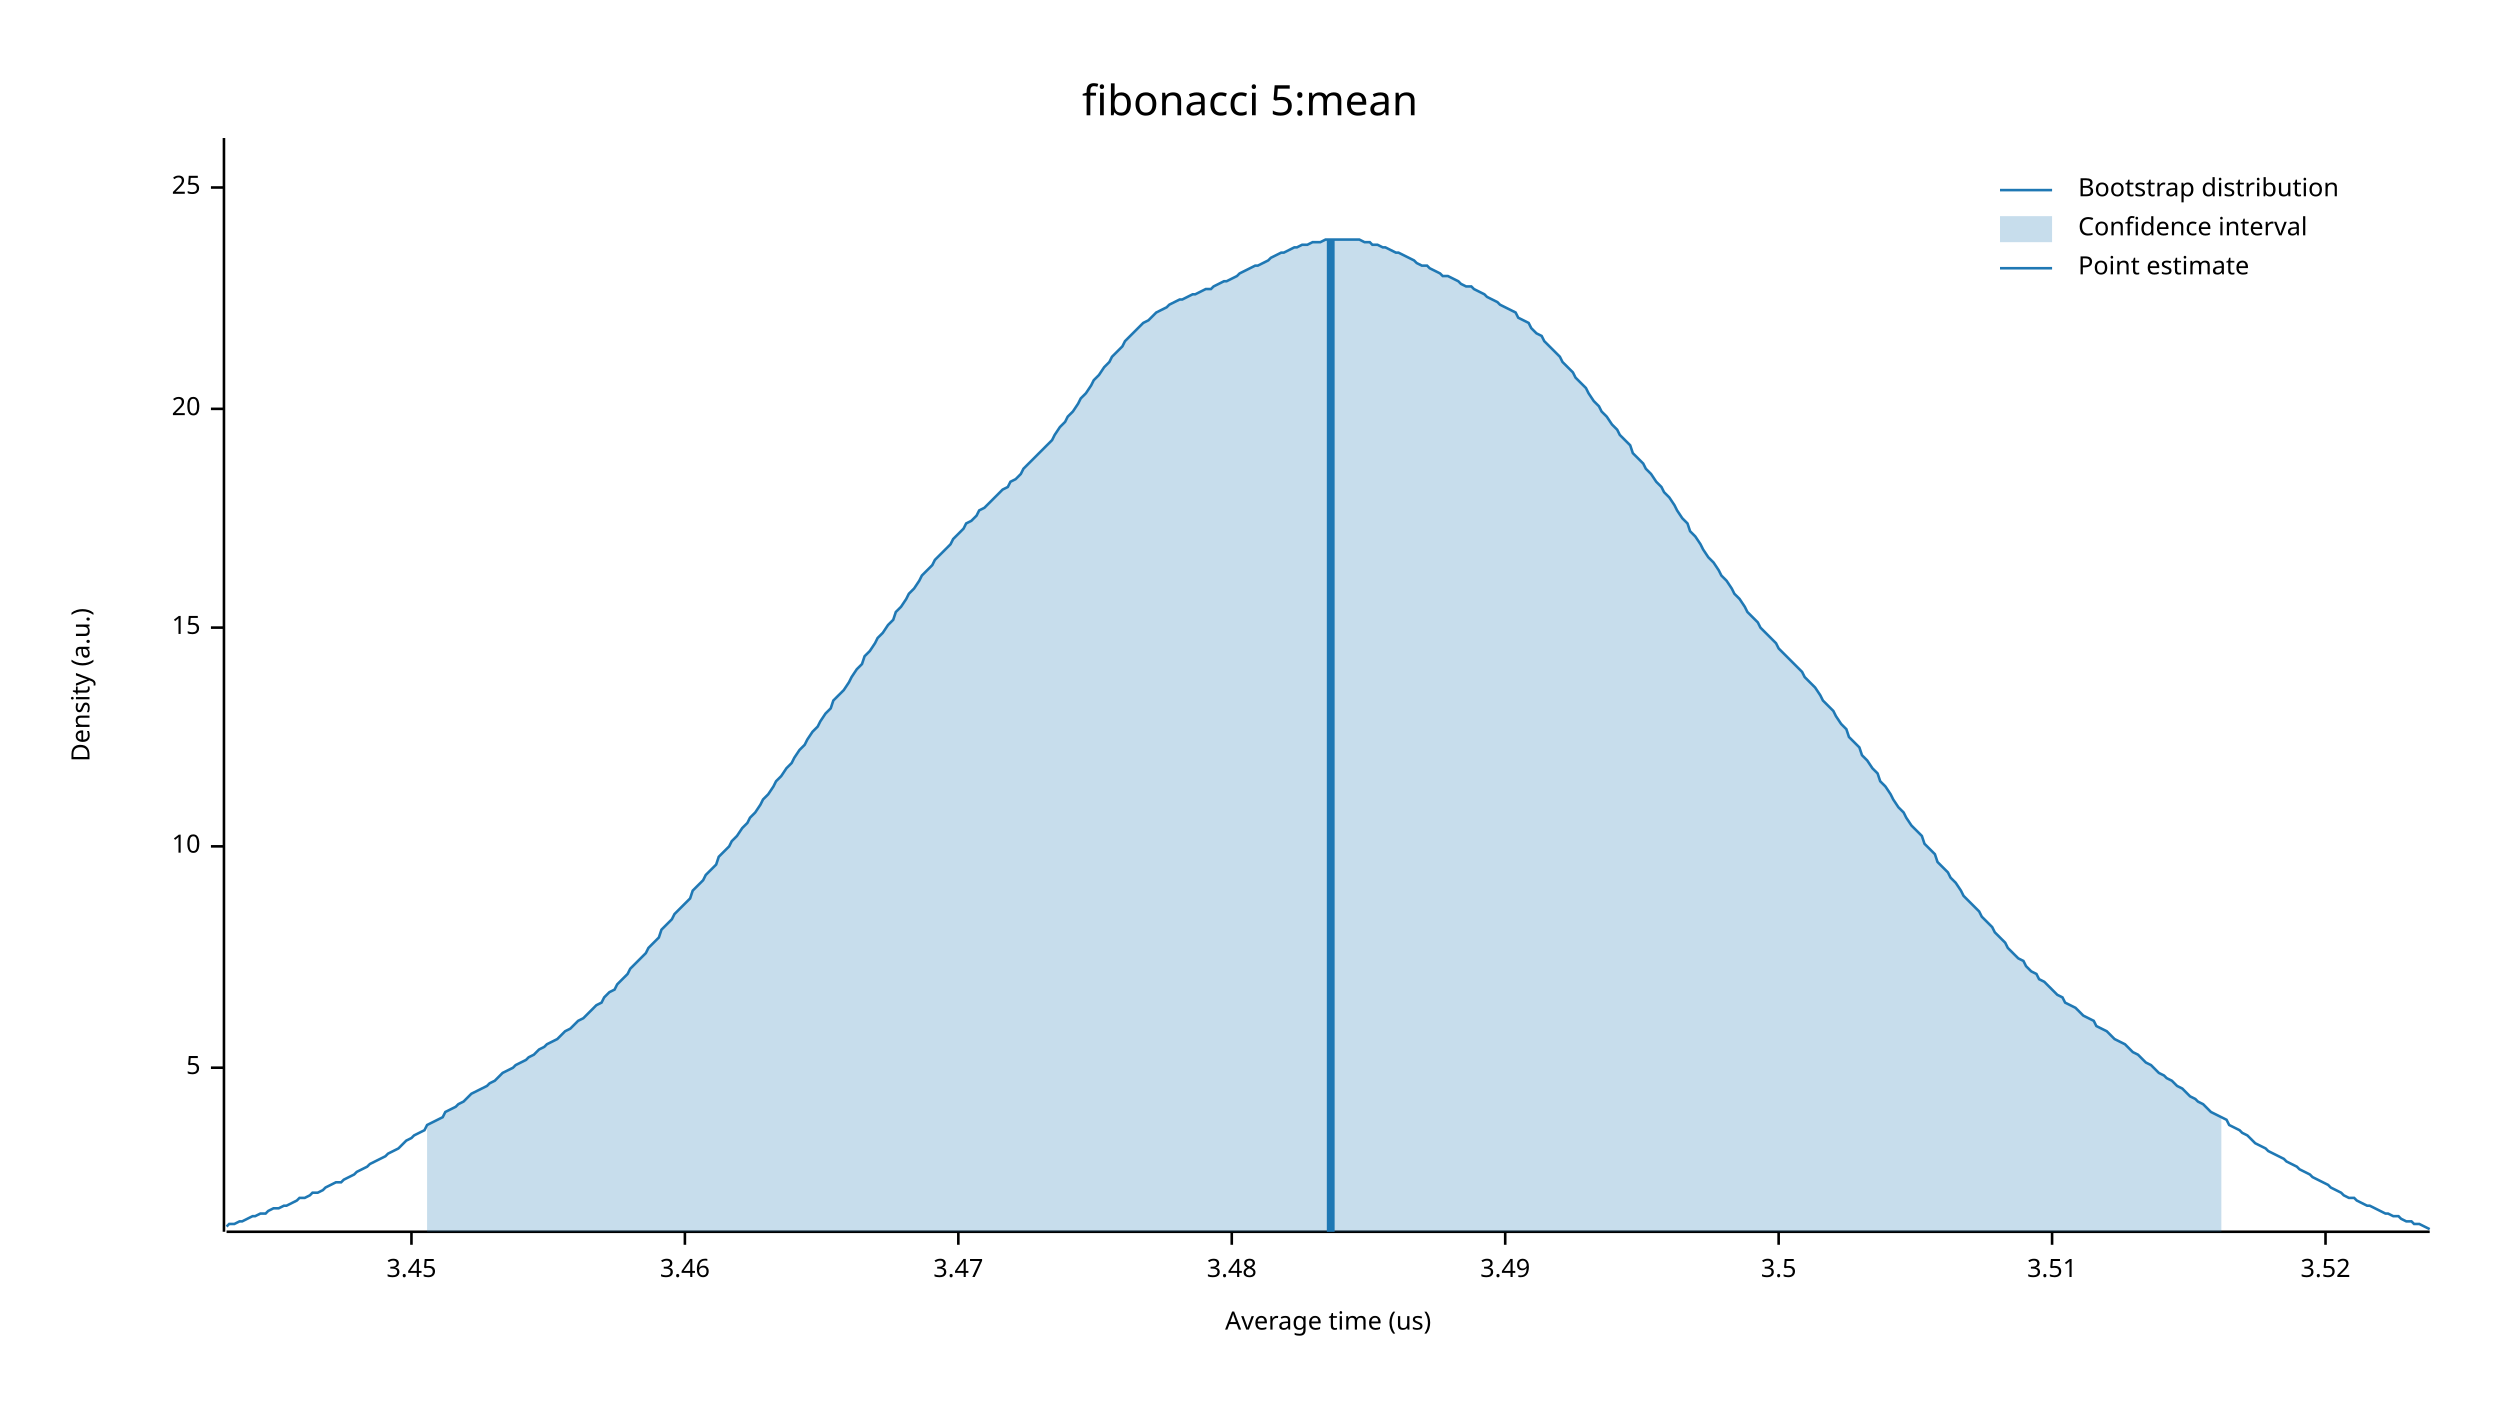
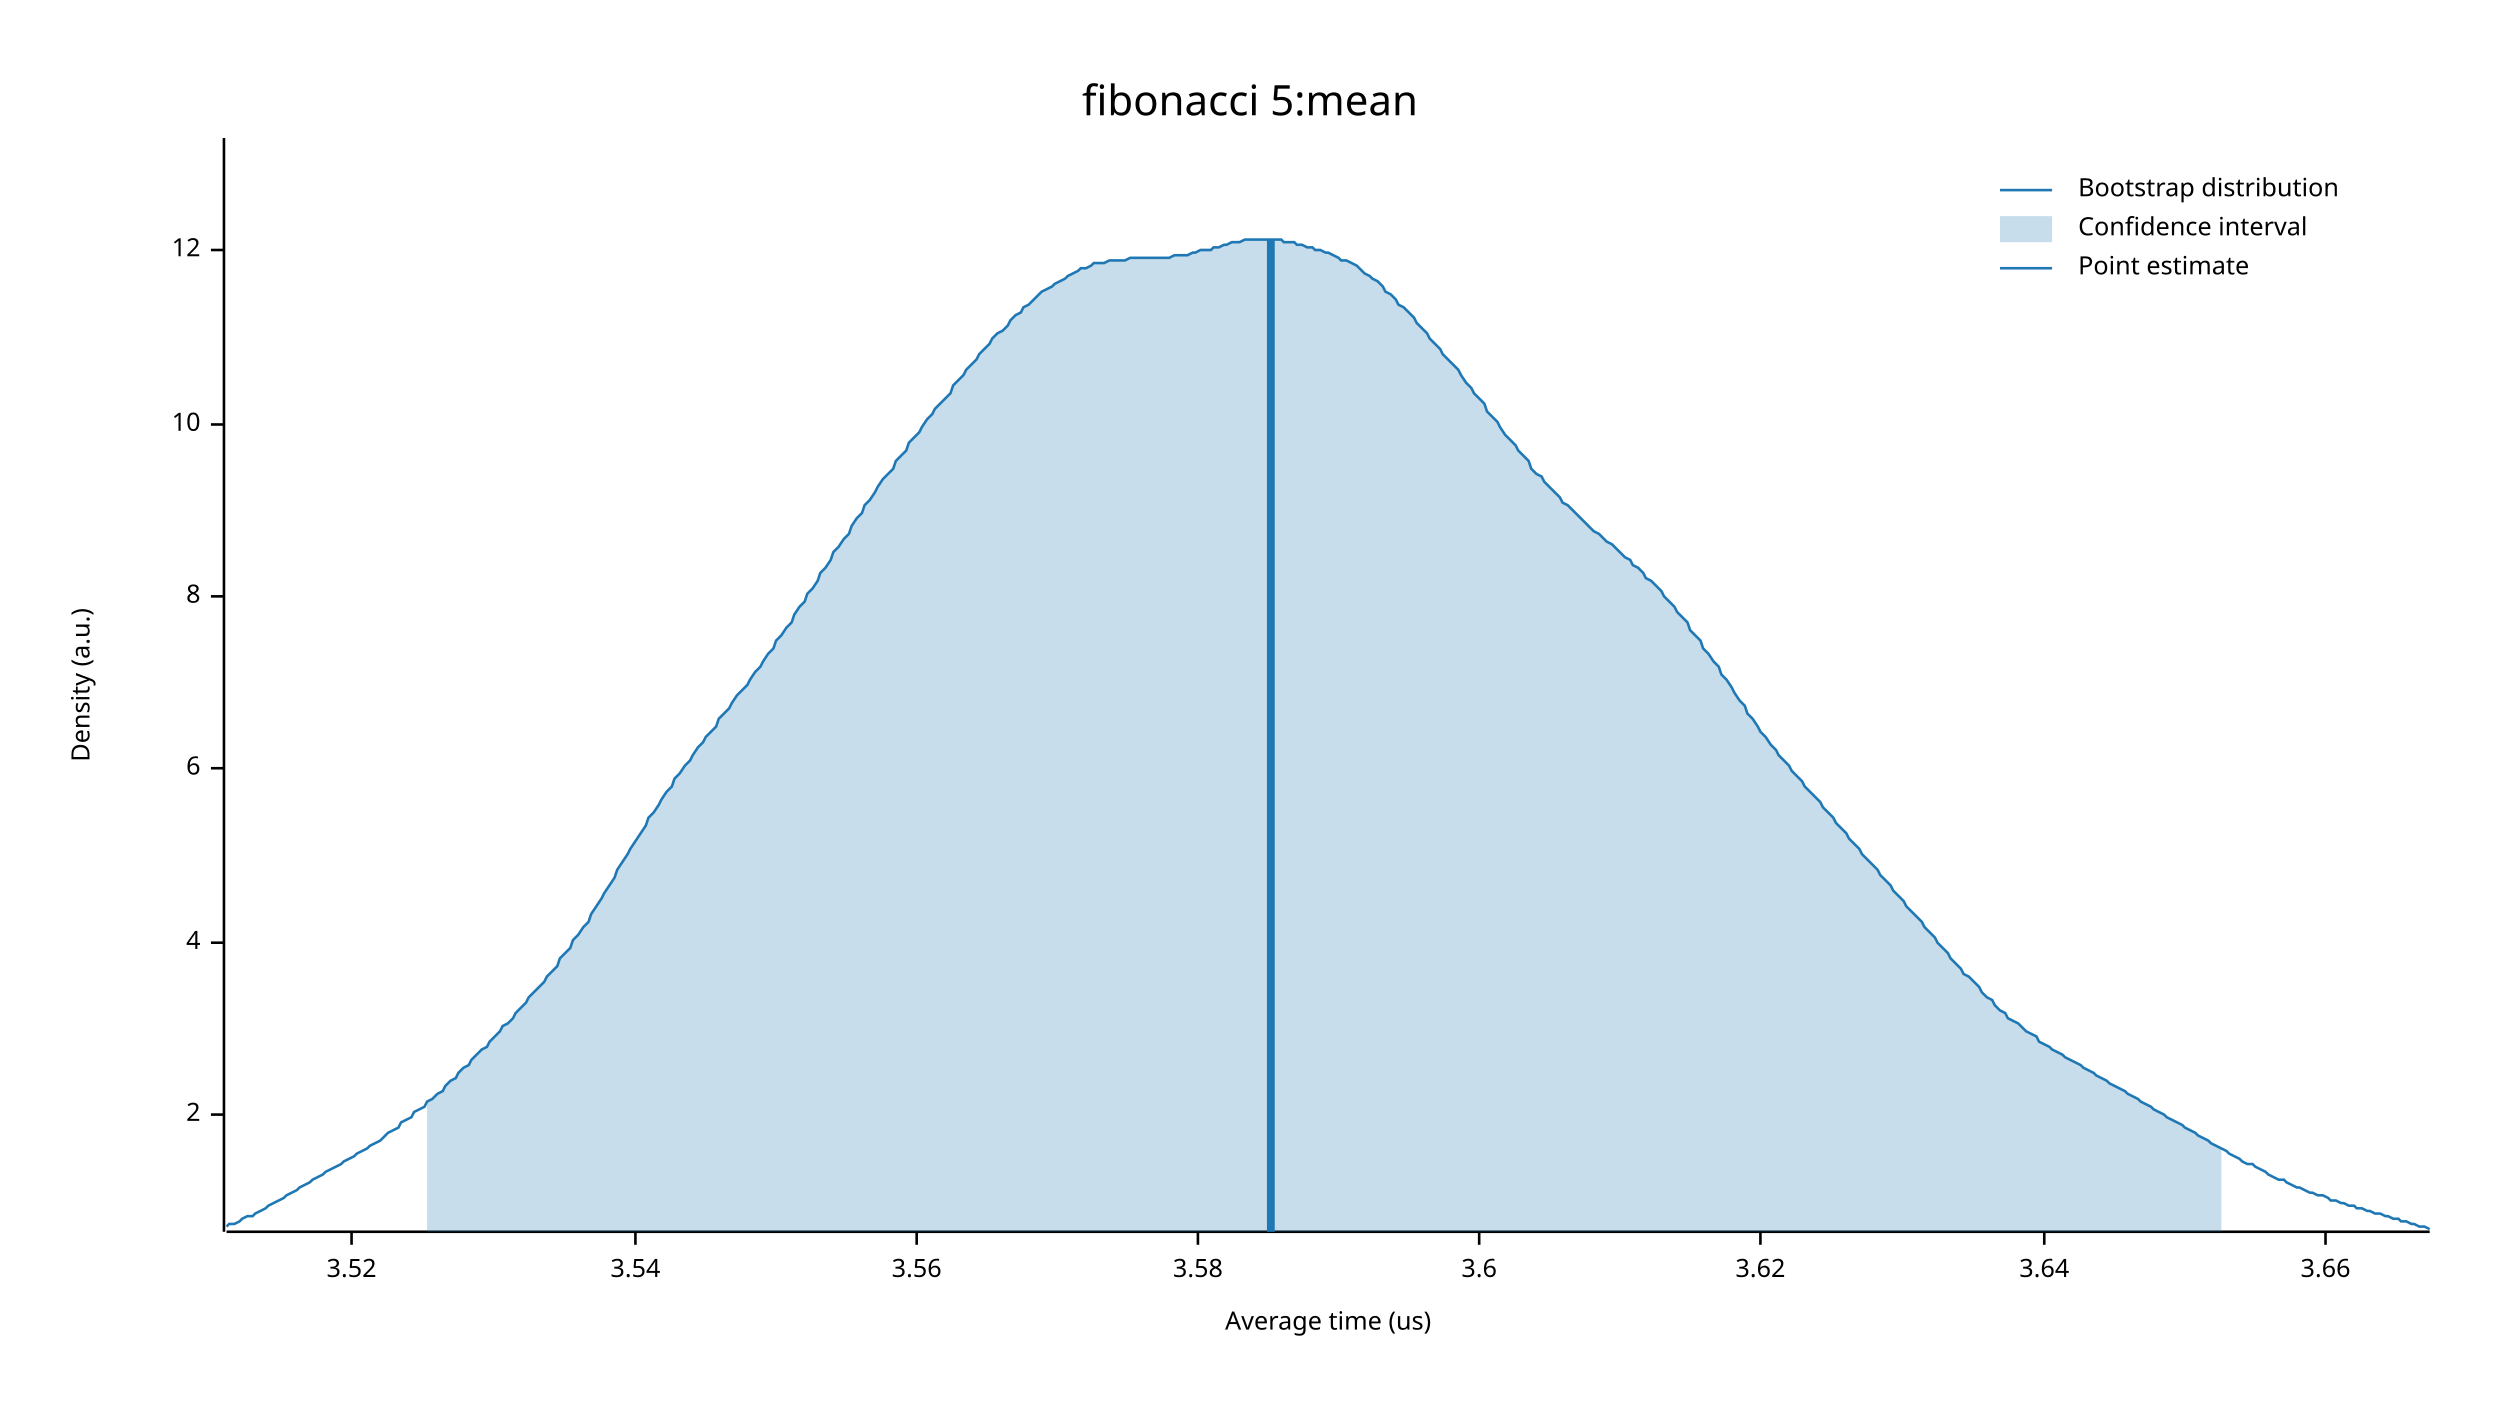
<svg xmlns="http://www.w3.org/2000/svg" width="960" height="540">
  <text x="480" y="32" dy="0.76em" text-anchor="middle" font-family="sans-serif" font-size="16.129" opacity="1" fill="#000000">
fibonacci 5:mean
</text>
  <text x="27" y="263" dy="0.76em" text-anchor="middle" font-family="sans-serif" font-size="9.677" opacity="1" fill="#000000" transform="rotate(270, 27, 263)">
Density (a.u.)
</text>
  <text x="510" y="513" dy="-0.5ex" text-anchor="middle" font-family="sans-serif" font-size="9.677" opacity="1" fill="#000000">
Average time (us)
</text>
  <polyline fill="none" opacity="1" stroke="#000000" stroke-width="1" points="86,53 86,473 " />
-   <text x="77" y="410" dy="0.5ex" text-anchor="end" font-family="sans-serif" font-size="9.677" opacity="1" fill="#000000">
- 5
+   <text x="77" y="428" dy="0.5ex" text-anchor="end" font-family="sans-serif" font-size="9.677" opacity="1" fill="#000000">
+ 2
</text>
-   <polyline fill="none" opacity="1" stroke="#000000" stroke-width="1" points="81,410 86,410 " />
-   <text x="77" y="325" dy="0.5ex" text-anchor="end" font-family="sans-serif" font-size="9.677" opacity="1" fill="#000000">
+   <polyline fill="none" opacity="1" stroke="#000000" stroke-width="1" points="81,428 86,428 " />
+   <text x="77" y="362" dy="0.5ex" text-anchor="end" font-family="sans-serif" font-size="9.677" opacity="1" fill="#000000">
+ 4
+ </text>
+   <polyline fill="none" opacity="1" stroke="#000000" stroke-width="1" points="81,362 86,362 " />
+   <text x="77" y="295" dy="0.5ex" text-anchor="end" font-family="sans-serif" font-size="9.677" opacity="1" fill="#000000">
+ 6
+ </text>
+   <polyline fill="none" opacity="1" stroke="#000000" stroke-width="1" points="81,295 86,295 " />
+   <text x="77" y="229" dy="0.5ex" text-anchor="end" font-family="sans-serif" font-size="9.677" opacity="1" fill="#000000">
+ 8
+ </text>
+   <polyline fill="none" opacity="1" stroke="#000000" stroke-width="1" points="81,229 86,229 " />
+   <text x="77" y="163" dy="0.5ex" text-anchor="end" font-family="sans-serif" font-size="9.677" opacity="1" fill="#000000">
10
</text>
-   <polyline fill="none" opacity="1" stroke="#000000" stroke-width="1" points="81,325 86,325 " />
-   <text x="77" y="241" dy="0.5ex" text-anchor="end" font-family="sans-serif" font-size="9.677" opacity="1" fill="#000000">
- 15
+   <polyline fill="none" opacity="1" stroke="#000000" stroke-width="1" points="81,163 86,163 " />
+   <text x="77" y="96" dy="0.5ex" text-anchor="end" font-family="sans-serif" font-size="9.677" opacity="1" fill="#000000">
+ 12
</text>
-   <polyline fill="none" opacity="1" stroke="#000000" stroke-width="1" points="81,241 86,241 " />
-   <text x="77" y="157" dy="0.5ex" text-anchor="end" font-family="sans-serif" font-size="9.677" opacity="1" fill="#000000">
- 20
- </text>
-   <polyline fill="none" opacity="1" stroke="#000000" stroke-width="1" points="81,157 86,157 " />
-   <text x="77" y="72" dy="0.5ex" text-anchor="end" font-family="sans-serif" font-size="9.677" opacity="1" fill="#000000">
- 25
- </text>
-   <polyline fill="none" opacity="1" stroke="#000000" stroke-width="1" points="81,72 86,72 " />
+   <polyline fill="none" opacity="1" stroke="#000000" stroke-width="1" points="81,96 86,96 " />
  <polyline fill="none" opacity="1" stroke="#000000" stroke-width="1" points="87,473 933,473 " />
-   <text x="158" y="483" dy="0.76em" text-anchor="middle" font-family="sans-serif" font-size="9.677" opacity="1" fill="#000000">
- 3.45
- </text>
-   <polyline fill="none" opacity="1" stroke="#000000" stroke-width="1" points="158,473 158,478 " />
-   <text x="263" y="483" dy="0.76em" text-anchor="middle" font-family="sans-serif" font-size="9.677" opacity="1" fill="#000000">
- 3.46
- </text>
-   <polyline fill="none" opacity="1" stroke="#000000" stroke-width="1" points="263,473 263,478 " />
-   <text x="368" y="483" dy="0.76em" text-anchor="middle" font-family="sans-serif" font-size="9.677" opacity="1" fill="#000000">
- 3.47
- </text>
-   <polyline fill="none" opacity="1" stroke="#000000" stroke-width="1" points="368,473 368,478 " />
-   <text x="473" y="483" dy="0.76em" text-anchor="middle" font-family="sans-serif" font-size="9.677" opacity="1" fill="#000000">
- 3.48
- </text>
-   <polyline fill="none" opacity="1" stroke="#000000" stroke-width="1" points="473,473 473,478 " />
-   <text x="578" y="483" dy="0.76em" text-anchor="middle" font-family="sans-serif" font-size="9.677" opacity="1" fill="#000000">
- 3.49
- </text>
-   <polyline fill="none" opacity="1" stroke="#000000" stroke-width="1" points="578,473 578,478 " />
-   <text x="683" y="483" dy="0.76em" text-anchor="middle" font-family="sans-serif" font-size="9.677" opacity="1" fill="#000000">
- 3.5
- </text>
-   <polyline fill="none" opacity="1" stroke="#000000" stroke-width="1" points="683,473 683,478 " />
-   <text x="788" y="483" dy="0.76em" text-anchor="middle" font-family="sans-serif" font-size="9.677" opacity="1" fill="#000000">
- 3.51
- </text>
-   <polyline fill="none" opacity="1" stroke="#000000" stroke-width="1" points="788,473 788,478 " />
-   <text x="893" y="483" dy="0.76em" text-anchor="middle" font-family="sans-serif" font-size="9.677" opacity="1" fill="#000000">
+   <text x="135" y="483" dy="0.76em" text-anchor="middle" font-family="sans-serif" font-size="9.677" opacity="1" fill="#000000">
3.52
</text>
+   <polyline fill="none" opacity="1" stroke="#000000" stroke-width="1" points="135,473 135,478 " />
+   <text x="244" y="483" dy="0.76em" text-anchor="middle" font-family="sans-serif" font-size="9.677" opacity="1" fill="#000000">
+ 3.54
+ </text>
+   <polyline fill="none" opacity="1" stroke="#000000" stroke-width="1" points="244,473 244,478 " />
+   <text x="352" y="483" dy="0.76em" text-anchor="middle" font-family="sans-serif" font-size="9.677" opacity="1" fill="#000000">
+ 3.56
+ </text>
+   <polyline fill="none" opacity="1" stroke="#000000" stroke-width="1" points="352,473 352,478 " />
+   <text x="460" y="483" dy="0.76em" text-anchor="middle" font-family="sans-serif" font-size="9.677" opacity="1" fill="#000000">
+ 3.58
+ </text>
+   <polyline fill="none" opacity="1" stroke="#000000" stroke-width="1" points="460,473 460,478 " />
+   <text x="568" y="483" dy="0.76em" text-anchor="middle" font-family="sans-serif" font-size="9.677" opacity="1" fill="#000000">
+ 3.6
+ </text>
+   <polyline fill="none" opacity="1" stroke="#000000" stroke-width="1" points="568,473 568,478 " />
+   <text x="676" y="483" dy="0.76em" text-anchor="middle" font-family="sans-serif" font-size="9.677" opacity="1" fill="#000000">
+ 3.62
+ </text>
+   <polyline fill="none" opacity="1" stroke="#000000" stroke-width="1" points="676,473 676,478 " />
+   <text x="785" y="483" dy="0.76em" text-anchor="middle" font-family="sans-serif" font-size="9.677" opacity="1" fill="#000000">
+ 3.64
+ </text>
+   <polyline fill="none" opacity="1" stroke="#000000" stroke-width="1" points="785,473 785,478 " />
+   <text x="893" y="483" dy="0.76em" text-anchor="middle" font-family="sans-serif" font-size="9.677" opacity="1" fill="#000000">
+ 3.66
+ </text>
  <polyline fill="none" opacity="1" stroke="#000000" stroke-width="1" points="893,473 893,478 " />
-   <polyline fill="none" opacity="1" stroke="#1F78B4" stroke-width="1" points="87,471 88,470 90,470 92,469 93,469 95,468 97,467 98,467 100,466 102,466 103,465 105,464 107,464 109,463 110,463 112,462 114,461 115,460 117,460 119,459 120,458 122,458 124,457 125,456 127,455 129,454 131,454 132,453 134,452 136,451 137,450 139,449 141,448 142,447 144,446 146,445 148,444 149,443 151,442 153,441 154,440 156,438 158,437 159,436 161,435 163,434 164,432 166,431 168,430 170,429 171,427 173,426 175,425 176,424 178,423 180,421 181,420 183,419 185,418 187,417 188,416 190,415 192,413 193,412 195,411 197,410 198,409 200,408 202,407 203,406 205,405 207,403 209,402 210,401 212,400 214,399 215,398 217,396 219,395 220,394 222,392 224,391 226,389 227,388 229,386 231,385 232,383 234,381 236,380 237,378 239,376 241,374 242,372 244,370 246,368 248,366 249,364 251,362 253,360 254,357 256,355 258,353 259,351 261,349 263,347 265,345 266,342 268,340 270,338 271,336 273,334 275,332 276,329 278,327 280,325 281,323 283,321 285,318 287,316 288,314 290,312 292,309 293,307 295,305 297,302 298,300 300,298 302,295 304,293 305,291 307,288 309,286 310,284 312,281 314,279 315,277 317,274 319,272 320,269 322,267 324,265 326,262 327,260 329,257 331,255 332,252 334,250 336,247 337,245 339,243 341,240 343,238 344,235 346,233 348,230 349,228 351,226 353,223 354,221 356,219 358,217 359,215 361,213 363,211 365,209 366,207 368,205 370,203 371,201 373,200 375,198 376,196 378,195 380,193 381,192 383,190 385,188 387,187 388,185 390,184 392,182 393,180 395,178 397,176 398,175 400,173 402,171 404,169 405,167 407,164 409,162 410,160 412,158 414,155 415,153 417,151 419,148 420,146 422,144 424,141 426,139 427,137 429,135 431,133 432,131 434,129 436,127 437,126 439,124 441,123 443,121 444,120 446,119 448,118 449,117 451,116 453,115 454,115 456,114 458,113 459,113 461,112 463,111 465,111 466,110 468,109 470,108 471,108 473,107 475,106 476,105 478,104 480,103 482,102 483,102 485,101 487,100 488,99 490,98 492,97 493,97 495,96 497,95 498,95 500,94 502,94 504,93 505,93 507,93 509,92 510,92 512,92 514,92 515,92 517,92 519,92 521,92 522,92 524,93 526,93 527,94 529,94 531,95 532,95 534,96 536,97 537,97 539,98 541,99 543,100 544,101 546,102 548,102 549,103 551,104 553,105 554,106 556,106 558,107 560,108 561,109 563,110 565,110 566,111 568,112 570,113 571,114 573,115 575,116 576,117 578,118 580,119 582,120 583,122 585,123 587,124 588,126 590,128 592,129 593,131 595,133 597,135 599,137 600,139 602,141 604,143 605,145 607,147 609,149 610,151 612,154 614,156 615,158 617,160 619,163 621,165 622,167 624,169 626,171 627,174 629,176 631,178 632,180 634,182 636,185 638,187 639,189 641,191 643,194 644,196 646,199 648,201 649,204 651,206 653,209 654,211 656,214 658,216 660,219 661,221 663,223 665,226 666,228 668,230 670,233 671,235 673,237 675,239 676,241 678,243 680,245 682,247 683,249 685,251 687,253 688,254 690,256 692,258 693,260 695,262 697,264 699,267 700,269 702,271 704,273 705,275 707,278 709,280 710,283 712,285 714,287 715,290 717,292 719,295 721,297 722,300 724,302 726,305 727,307 729,310 731,312 732,314 734,317 736,319 738,321 739,324 741,326 743,328 744,331 746,333 748,335 749,337 751,339 753,342 754,344 756,346 758,348 760,350 761,352 763,354 765,356 766,358 768,360 770,362 771,364 773,366 775,368 777,369 778,371 780,373 782,374 783,376 785,377 787,379 788,380 790,382 792,383 793,385 795,386 797,387 799,389 800,390 802,391 804,392 805,394 807,395 809,396 810,397 812,399 814,400 816,401 817,402 819,404 821,405 822,406 824,408 826,409 827,410 829,412 831,413 832,414 834,415 836,417 838,418 839,419 841,421 843,422 844,423 846,424 848,426 849,427 851,428 853,429 855,430 856,432 858,433 860,434 861,435 863,436 865,438 866,439 868,440 870,441 871,442 873,443 875,444 877,445 878,446 880,447 882,448 883,449 885,450 887,451 888,452 890,453 892,454 894,455 895,456 897,457 899,458 900,459 902,460 904,460 905,461 907,462 909,463 910,463 912,464 914,465 916,466 917,466 919,467 921,467 922,468 924,469 926,469 927,470 929,470 931,471 933,472 " />
-   <polygon opacity="0.25" fill="#1F78B4" points="164,432 166,431 168,430 170,429 171,427 173,426 175,425 176,424 178,423 180,421 181,420 183,419 185,418 187,417 188,416 190,415 192,413 193,412 195,411 197,410 198,409 200,408 202,407 203,406 205,405 207,403 209,402 210,401 212,400 214,399 215,398 217,396 219,395 220,394 222,392 224,391 226,389 227,388 229,386 231,385 232,383 234,381 236,380 237,378 239,376 241,374 242,372 244,370 246,368 248,366 249,364 251,362 253,360 254,357 256,355 258,353 259,351 261,349 263,347 265,345 266,342 268,340 270,338 271,336 273,334 275,332 276,329 278,327 280,325 281,323 283,321 285,318 287,316 288,314 290,312 292,309 293,307 295,305 297,302 298,300 300,298 302,295 304,293 305,291 307,288 309,286 310,284 312,281 314,279 315,277 317,274 319,272 320,269 322,267 324,265 326,262 327,260 329,257 331,255 332,252 334,250 336,247 337,245 339,243 341,240 343,238 344,235 346,233 348,230 349,228 351,226 353,223 354,221 356,219 358,217 359,215 361,213 363,211 365,209 366,207 368,205 370,203 371,201 373,200 375,198 376,196 378,195 380,193 381,192 383,190 385,188 387,187 388,185 390,184 392,182 393,180 395,178 397,176 398,175 400,173 402,171 404,169 405,167 407,164 409,162 410,160 412,158 414,155 415,153 417,151 419,148 420,146 422,144 424,141 426,139 427,137 429,135 431,133 432,131 434,129 436,127 437,126 439,124 441,123 443,121 444,120 446,119 448,118 449,117 451,116 453,115 454,115 456,114 458,113 459,113 461,112 463,111 465,111 466,110 468,109 470,108 471,108 473,107 475,106 476,105 478,104 480,103 482,102 483,102 485,101 487,100 488,99 490,98 492,97 493,97 495,96 497,95 498,95 500,94 502,94 504,93 505,93 507,93 509,92 510,92 512,92 514,92 515,92 517,92 519,92 521,92 522,92 524,93 526,93 527,94 529,94 531,95 532,95 534,96 536,97 537,97 539,98 541,99 543,100 544,101 546,102 548,102 549,103 551,104 553,105 554,106 556,106 558,107 560,108 561,109 563,110 565,110 566,111 568,112 570,113 571,114 573,115 575,116 576,117 578,118 580,119 582,120 583,122 585,123 587,124 588,126 590,128 592,129 593,131 595,133 597,135 599,137 600,139 602,141 604,143 605,145 607,147 609,149 610,151 612,154 614,156 615,158 617,160 619,163 621,165 622,167 624,169 626,171 627,174 629,176 631,178 632,180 634,182 636,185 638,187 639,189 641,191 643,194 644,196 646,199 648,201 649,204 651,206 653,209 654,211 656,214 658,216 660,219 661,221 663,223 665,226 666,228 668,230 670,233 671,235 673,237 675,239 676,241 678,243 680,245 682,247 683,249 685,251 687,253 688,254 690,256 692,258 693,260 695,262 697,264 699,267 700,269 702,271 704,273 705,275 707,278 709,280 710,283 712,285 714,287 715,290 717,292 719,295 721,297 722,300 724,302 726,305 727,307 729,310 731,312 732,314 734,317 736,319 738,321 739,324 741,326 743,328 744,331 746,333 748,335 749,337 751,339 753,342 754,344 756,346 758,348 760,350 761,352 763,354 765,356 766,358 768,360 770,362 771,364 773,366 775,368 777,369 778,371 780,373 782,374 783,376 785,377 787,379 788,380 790,382 792,383 793,385 795,386 797,387 799,389 800,390 802,391 804,392 805,394 807,395 809,396 810,397 812,399 814,400 816,401 817,402 819,404 821,405 822,406 824,408 826,409 827,410 829,412 831,413 832,414 834,415 836,417 838,418 839,419 841,421 843,422 844,423 846,424 848,426 849,427 851,428 853,429 853,473 164,473 " />
-   <polyline fill="none" opacity="1" stroke="#1F78B4" stroke-width="3" points="511,473 511,92 " />
+   <polyline fill="none" opacity="1" stroke="#1F78B4" stroke-width="1" points="87,471 88,470 90,470 92,469 93,468 95,467 97,467 98,466 100,465 102,464 103,463 105,462 107,461 109,460 110,459 112,458 114,457 115,456 117,455 119,454 120,453 122,452 124,451 125,450 127,449 129,448 131,447 132,446 134,445 136,444 137,443 139,442 141,441 142,440 144,439 146,438 148,436 149,435 151,434 153,433 154,431 156,430 158,429 159,427 161,426 163,425 164,423 166,422 168,420 170,419 171,417 173,415 175,414 176,412 178,410 180,409 181,407 183,405 185,403 187,402 188,400 190,398 192,396 193,394 195,393 197,391 198,389 200,387 202,385 203,383 205,381 207,379 209,377 210,375 212,373 214,371 215,368 217,366 219,364 220,361 222,359 224,356 226,354 227,351 229,348 231,345 232,343 234,340 236,337 237,334 239,331 241,328 242,326 244,323 246,320 248,317 249,314 251,312 253,309 254,307 256,304 258,302 259,299 261,297 263,294 265,292 266,290 268,287 270,285 271,283 273,281 275,279 276,276 278,274 280,272 281,270 283,267 285,265 287,263 288,261 290,258 292,256 293,254 295,251 297,249 298,246 300,244 302,241 304,239 305,236 307,233 309,231 310,228 312,226 314,223 315,220 317,218 319,215 320,212 322,210 324,207 326,205 327,202 329,199 331,197 332,194 334,192 336,189 337,187 339,184 341,182 343,180 344,177 346,175 348,173 349,170 351,168 353,166 354,164 356,161 358,159 359,157 361,155 363,153 365,151 366,148 368,146 370,144 371,142 373,140 375,138 376,136 378,134 380,132 381,130 383,128 385,127 387,125 388,123 390,121 392,120 393,118 395,117 397,115 398,114 400,112 402,111 404,110 405,109 407,108 409,107 410,106 412,105 414,104 415,103 417,103 419,102 420,101 422,101 424,101 426,100 427,100 429,100 431,100 432,100 434,99 436,99 437,99 439,99 441,99 443,99 444,99 446,99 448,99 449,99 451,98 453,98 454,98 456,98 458,97 459,97 461,96 463,96 465,96 466,95 468,95 470,94 471,94 473,93 475,93 476,93 478,92 480,92 482,92 483,92 485,92 487,92 488,92 490,92 492,92 493,93 495,93 497,93 498,94 500,94 502,95 504,95 505,96 507,96 509,97 510,97 512,98 514,99 515,100 517,100 519,101 521,102 522,103 524,105 526,106 527,107 529,108 531,110 532,112 534,113 536,115 537,117 539,118 541,120 543,122 544,124 546,126 548,128 549,130 551,132 553,134 554,136 556,138 558,140 560,142 561,144 563,147 565,149 566,151 568,153 570,155 571,158 573,160 575,162 576,164 578,167 580,169 582,171 583,173 585,175 587,177 588,180 590,182 592,183 593,185 595,187 597,189 599,191 600,193 602,194 604,196 605,197 607,199 609,201 610,202 612,204 614,205 615,206 617,208 619,209 621,211 622,212 624,214 626,215 627,217 629,218 631,220 632,222 634,223 636,225 638,227 639,229 641,231 643,233 644,235 646,237 648,239 649,242 651,244 653,246 654,249 656,251 658,254 660,256 661,259 663,261 665,264 666,266 668,269 670,271 671,274 673,276 675,279 676,281 678,283 680,286 682,288 683,290 685,292 687,294 688,296 690,298 692,300 693,302 695,304 697,306 699,308 700,310 702,312 704,314 705,316 707,318 709,320 710,322 712,324 714,326 715,328 717,330 719,332 721,334 722,336 724,338 726,340 727,342 729,344 731,346 732,348 734,350 736,352 738,354 739,356 741,358 743,360 744,362 746,364 748,366 749,368 751,370 753,372 754,374 756,375 758,377 760,379 761,381 763,383 765,384 766,386 768,388 770,389 771,391 773,392 775,393 777,395 778,396 780,397 782,398 783,400 785,401 787,402 788,403 790,404 792,405 793,406 795,407 797,408 799,409 800,410 802,411 804,412 805,413 807,414 809,415 810,416 812,417 814,418 816,419 817,420 819,421 821,422 822,423 824,424 826,425 827,426 829,427 831,428 832,429 834,430 836,431 838,432 839,433 841,434 843,435 844,436 846,437 848,438 849,439 851,440 853,441 855,442 856,443 858,444 860,445 861,446 863,447 865,447 866,448 868,449 870,450 871,451 873,452 875,453 877,453 878,454 880,455 882,456 883,456 885,457 887,458 888,458 890,459 892,459 894,460 895,461 897,461 899,462 900,462 902,463 904,463 905,464 907,464 909,465 910,465 912,466 914,466 916,467 917,467 919,468 921,468 922,469 924,469 926,470 927,470 929,471 931,471 933,472 " />
+   <polygon opacity="0.25" fill="#1F78B4" points="164,423 166,422 168,420 170,419 171,417 173,415 175,414 176,412 178,410 180,409 181,407 183,405 185,403 187,402 188,400 190,398 192,396 193,394 195,393 197,391 198,389 200,387 202,385 203,383 205,381 207,379 209,377 210,375 212,373 214,371 215,368 217,366 219,364 220,361 222,359 224,356 226,354 227,351 229,348 231,345 232,343 234,340 236,337 237,334 239,331 241,328 242,326 244,323 246,320 248,317 249,314 251,312 253,309 254,307 256,304 258,302 259,299 261,297 263,294 265,292 266,290 268,287 270,285 271,283 273,281 275,279 276,276 278,274 280,272 281,270 283,267 285,265 287,263 288,261 290,258 292,256 293,254 295,251 297,249 298,246 300,244 302,241 304,239 305,236 307,233 309,231 310,228 312,226 314,223 315,220 317,218 319,215 320,212 322,210 324,207 326,205 327,202 329,199 331,197 332,194 334,192 336,189 337,187 339,184 341,182 343,180 344,177 346,175 348,173 349,170 351,168 353,166 354,164 356,161 358,159 359,157 361,155 363,153 365,151 366,148 368,146 370,144 371,142 373,140 375,138 376,136 378,134 380,132 381,130 383,128 385,127 387,125 388,123 390,121 392,120 393,118 395,117 397,115 398,114 400,112 402,111 404,110 405,109 407,108 409,107 410,106 412,105 414,104 415,103 417,103 419,102 420,101 422,101 424,101 426,100 427,100 429,100 431,100 432,100 434,99 436,99 437,99 439,99 441,99 443,99 444,99 446,99 448,99 449,99 451,98 453,98 454,98 456,98 458,97 459,97 461,96 463,96 465,96 466,95 468,95 470,94 471,94 473,93 475,93 476,93 478,92 480,92 482,92 483,92 485,92 487,92 488,92 490,92 492,92 493,93 495,93 497,93 498,94 500,94 502,95 504,95 505,96 507,96 509,97 510,97 512,98 514,99 515,100 517,100 519,101 521,102 522,103 524,105 526,106 527,107 529,108 531,110 532,112 534,113 536,115 537,117 539,118 541,120 543,122 544,124 546,126 548,128 549,130 551,132 553,134 554,136 556,138 558,140 560,142 561,144 563,147 565,149 566,151 568,153 570,155 571,158 573,160 575,162 576,164 578,167 580,169 582,171 583,173 585,175 587,177 588,180 590,182 592,183 593,185 595,187 597,189 599,191 600,193 602,194 604,196 605,197 607,199 609,201 610,202 612,204 614,205 615,206 617,208 619,209 621,211 622,212 624,214 626,215 627,217 629,218 631,220 632,222 634,223 636,225 638,227 639,229 641,231 643,233 644,235 646,237 648,239 649,242 651,244 653,246 654,249 656,251 658,254 660,256 661,259 663,261 665,264 666,266 668,269 670,271 671,274 673,276 675,279 676,281 678,283 680,286 682,288 683,290 685,292 687,294 688,296 690,298 692,300 693,302 695,304 697,306 699,308 700,310 702,312 704,314 705,316 707,318 709,320 710,322 712,324 714,326 715,328 717,330 719,332 721,334 722,336 724,338 726,340 727,342 729,344 731,346 732,348 734,350 736,352 738,354 739,356 741,358 743,360 744,362 746,364 748,366 749,368 751,370 753,372 754,374 756,375 758,377 760,379 761,381 763,383 765,384 766,386 768,388 770,389 771,391 773,392 775,393 777,395 778,396 780,397 782,398 783,400 785,401 787,402 788,403 790,404 792,405 793,406 795,407 797,408 799,409 800,410 802,411 804,412 805,413 807,414 809,415 810,416 812,417 814,418 816,419 817,420 819,421 821,422 822,423 824,424 826,425 827,426 829,427 831,428 832,429 834,430 836,431 838,432 839,433 841,434 843,435 844,436 846,437 848,438 849,439 851,440 853,441 853,473 164,473 " />
+   <polyline fill="none" opacity="1" stroke="#1F78B4" stroke-width="3" points="488,473 488,92 " />
  <text x="798" y="68" dy="0.76em" text-anchor="start" font-family="sans-serif" font-size="9.677" opacity="1" fill="#000000">
Bootstrap distribution
</text>
  <text x="798" y="83" dy="0.76em" text-anchor="start" font-family="sans-serif" font-size="9.677" opacity="1" fill="#000000">
Confidence interval
</text>
  <text x="798" y="98" dy="0.76em" text-anchor="start" font-family="sans-serif" font-size="9.677" opacity="1" fill="#000000">
Point estimate
</text>
  <polyline fill="none" opacity="1" stroke="#1F78B4" stroke-width="1" points="768,73 788,73 " />
  <rect x="768" y="83" width="20" height="10" opacity="0.25" fill="#1F78B4" stroke="none" />
  <polyline fill="none" opacity="1" stroke="#1F78B4" stroke-width="1" points="768,103 788,103 " />
</svg>
